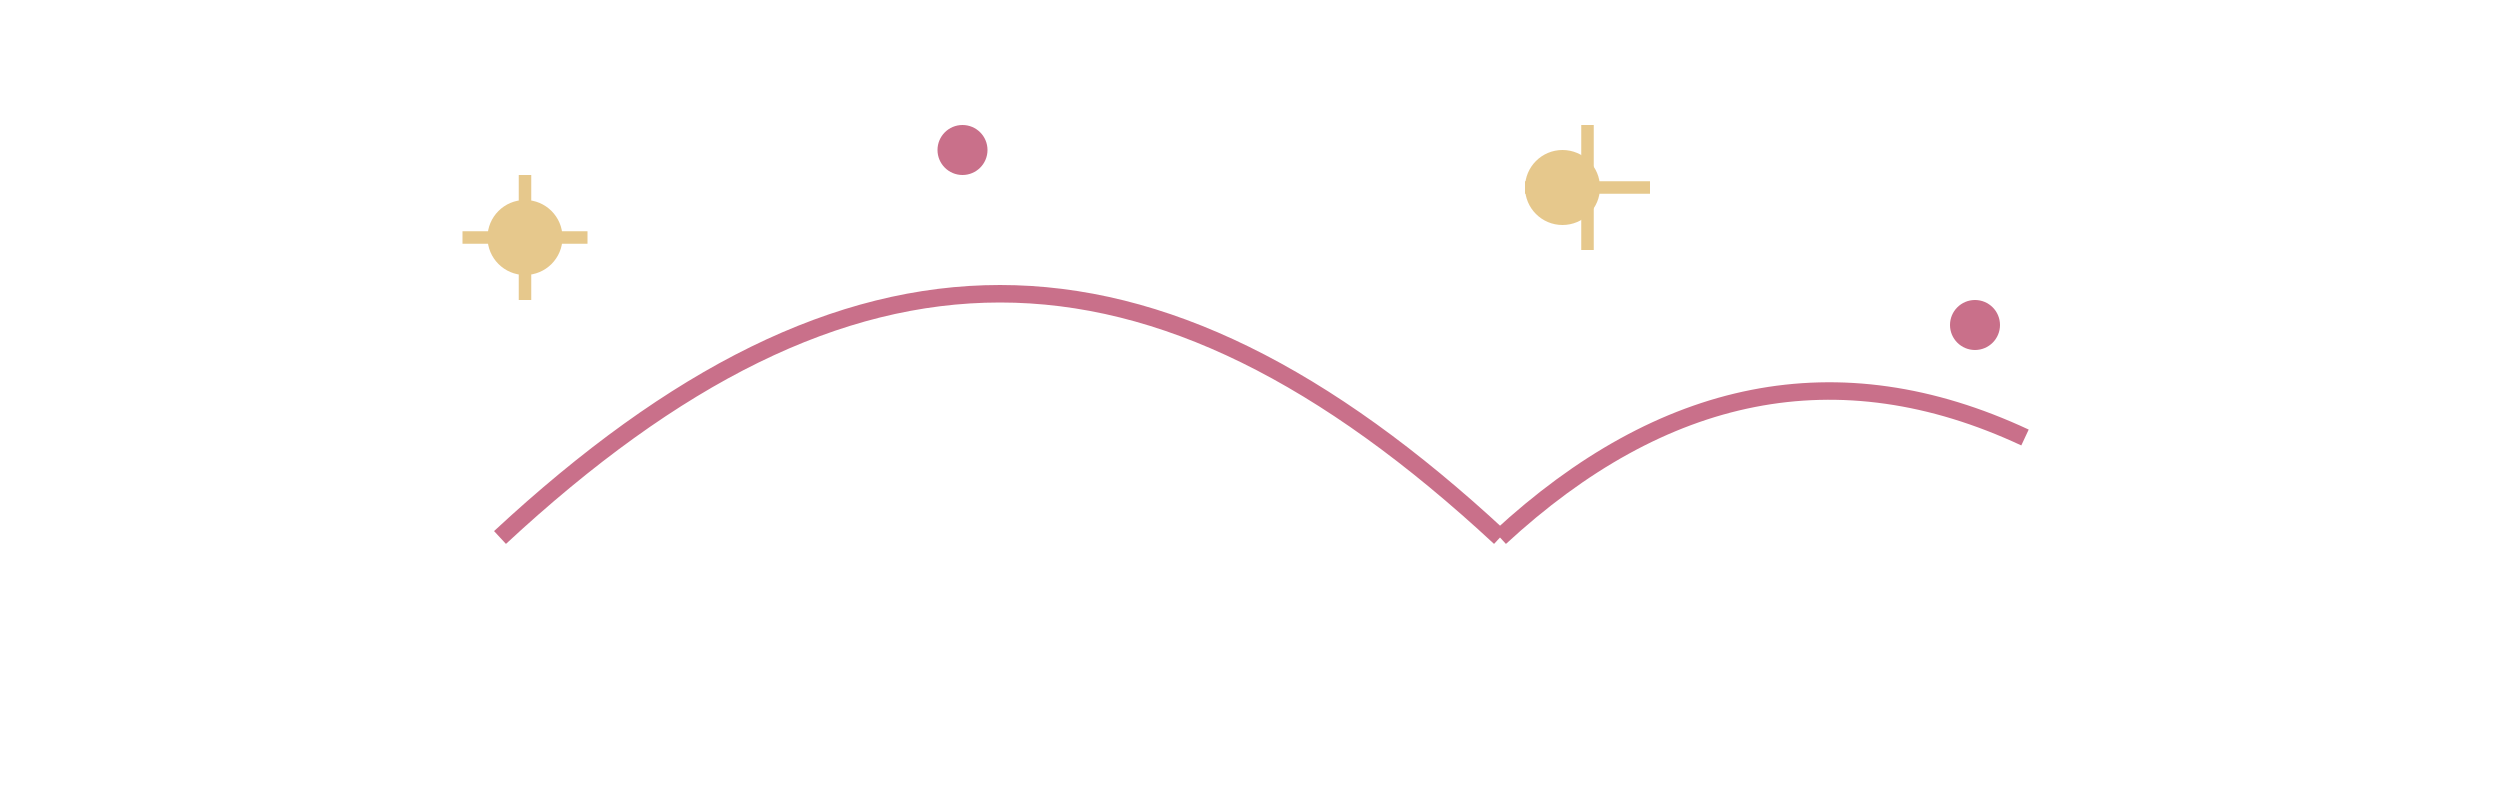
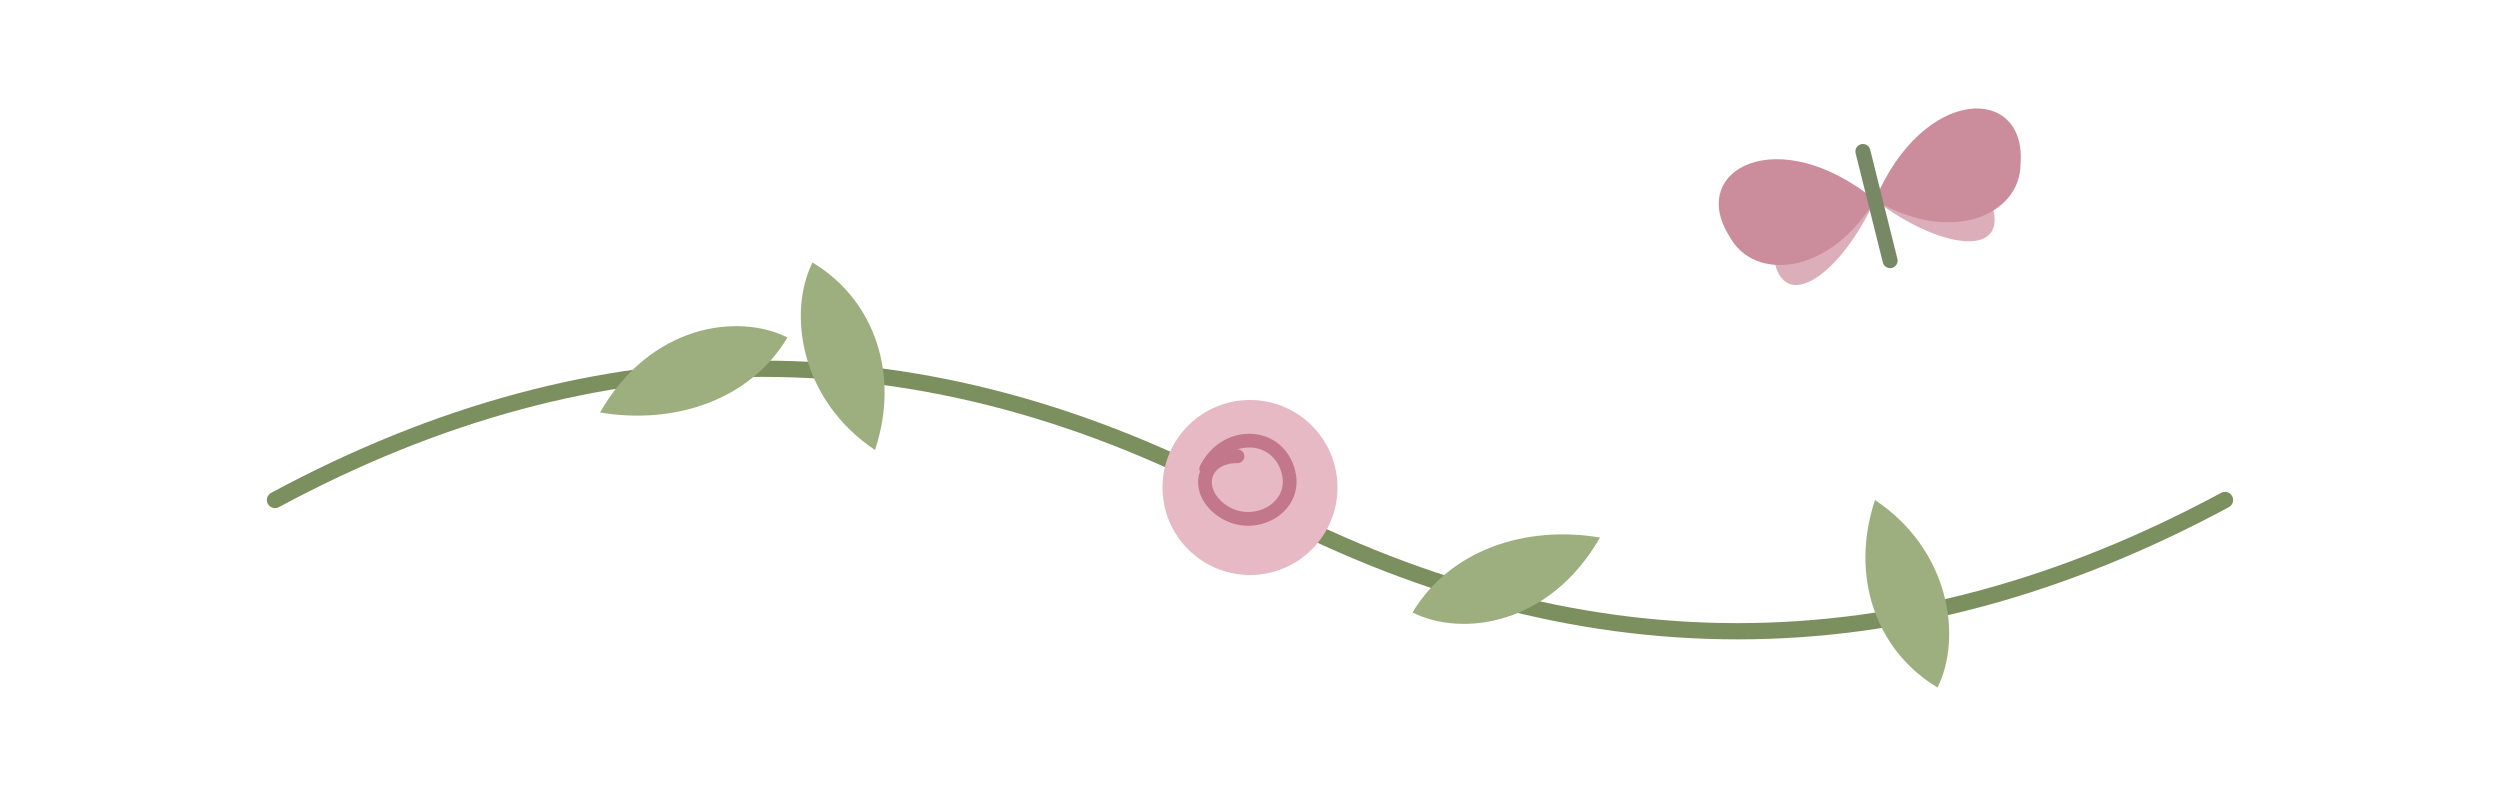
<svg xmlns="http://www.w3.org/2000/svg" viewBox="0 0 200 64" fill="none">
-   <path d="M40 43c28-26 52-26 80 0m0 0c13-12 27-15 42-8" stroke="#C9708A" stroke-width="1.4" />
-   <circle cx="42" cy="19" r="3" fill="#E6C88C" />
-   <circle cx="77" cy="12" r="2" fill="#C9708A" />
-   <circle cx="125" cy="15" r="3" fill="#E6C88C" />
-   <circle cx="158" cy="26" r="2" fill="#C9708A" />
-   <path d="M42 14v10m-5-5h10m80-9v10m-5-5h10" stroke="#E6C88C" stroke-width="1" />
+   <path d="M22 40c26-14 52-14 78 0s52 14 78 0" stroke="#7C8F5E" stroke-width="1.3" stroke-linecap="round" />
+   <g fill="#9DAF7E">
+     <path d="M48 33c4-7 11-8 15-6-3 5-9 7-15 6z" />
+     <path d="M70 36c-6-4-7-11-5-15 5 3 7 9 5 15z" />
+     <path d="M128 43c-4 7-11 8-15 6 3-5 9-7 15-6z" />
+     <path d="M150 40c6 4 7 11 5 15-5-3-7-9-5-15z" />
+   </g>
+   <g transform="translate(100 39)">
+     <circle r="7" fill="#E7B9C4" />
+     <path d="M-3.5-1.5c1.5-3 5.5-3 6.5 0s-2.5 5-5 3.5-2-4.5 1-4.5" stroke="#C2788A" stroke-width="1.1" stroke-linecap="round" />
+   </g>
+   <g transform="translate(150 16) rotate(-14)" fill="#C2788A" opacity=".85">
+     <path d="M0 0c-6-8-14-6-12 0 1 4 7 5 12 0z" />
+     <path d="M0 0c6-8 14-6 12 0-1 4-7 5-12 0z" />
+     <path d="M0 0c-4 5-9 7-9 3 0-3 5-4 9-3z" opacity=".7" />
+     <path d="M0 0c4 5 9 7 9 3 0-3-5-4-9-3z" opacity=".7" />
+     <path d="M0-4v9" stroke="#5F7449" stroke-width="1.2" stroke-linecap="round" />
+   </g>
</svg>
